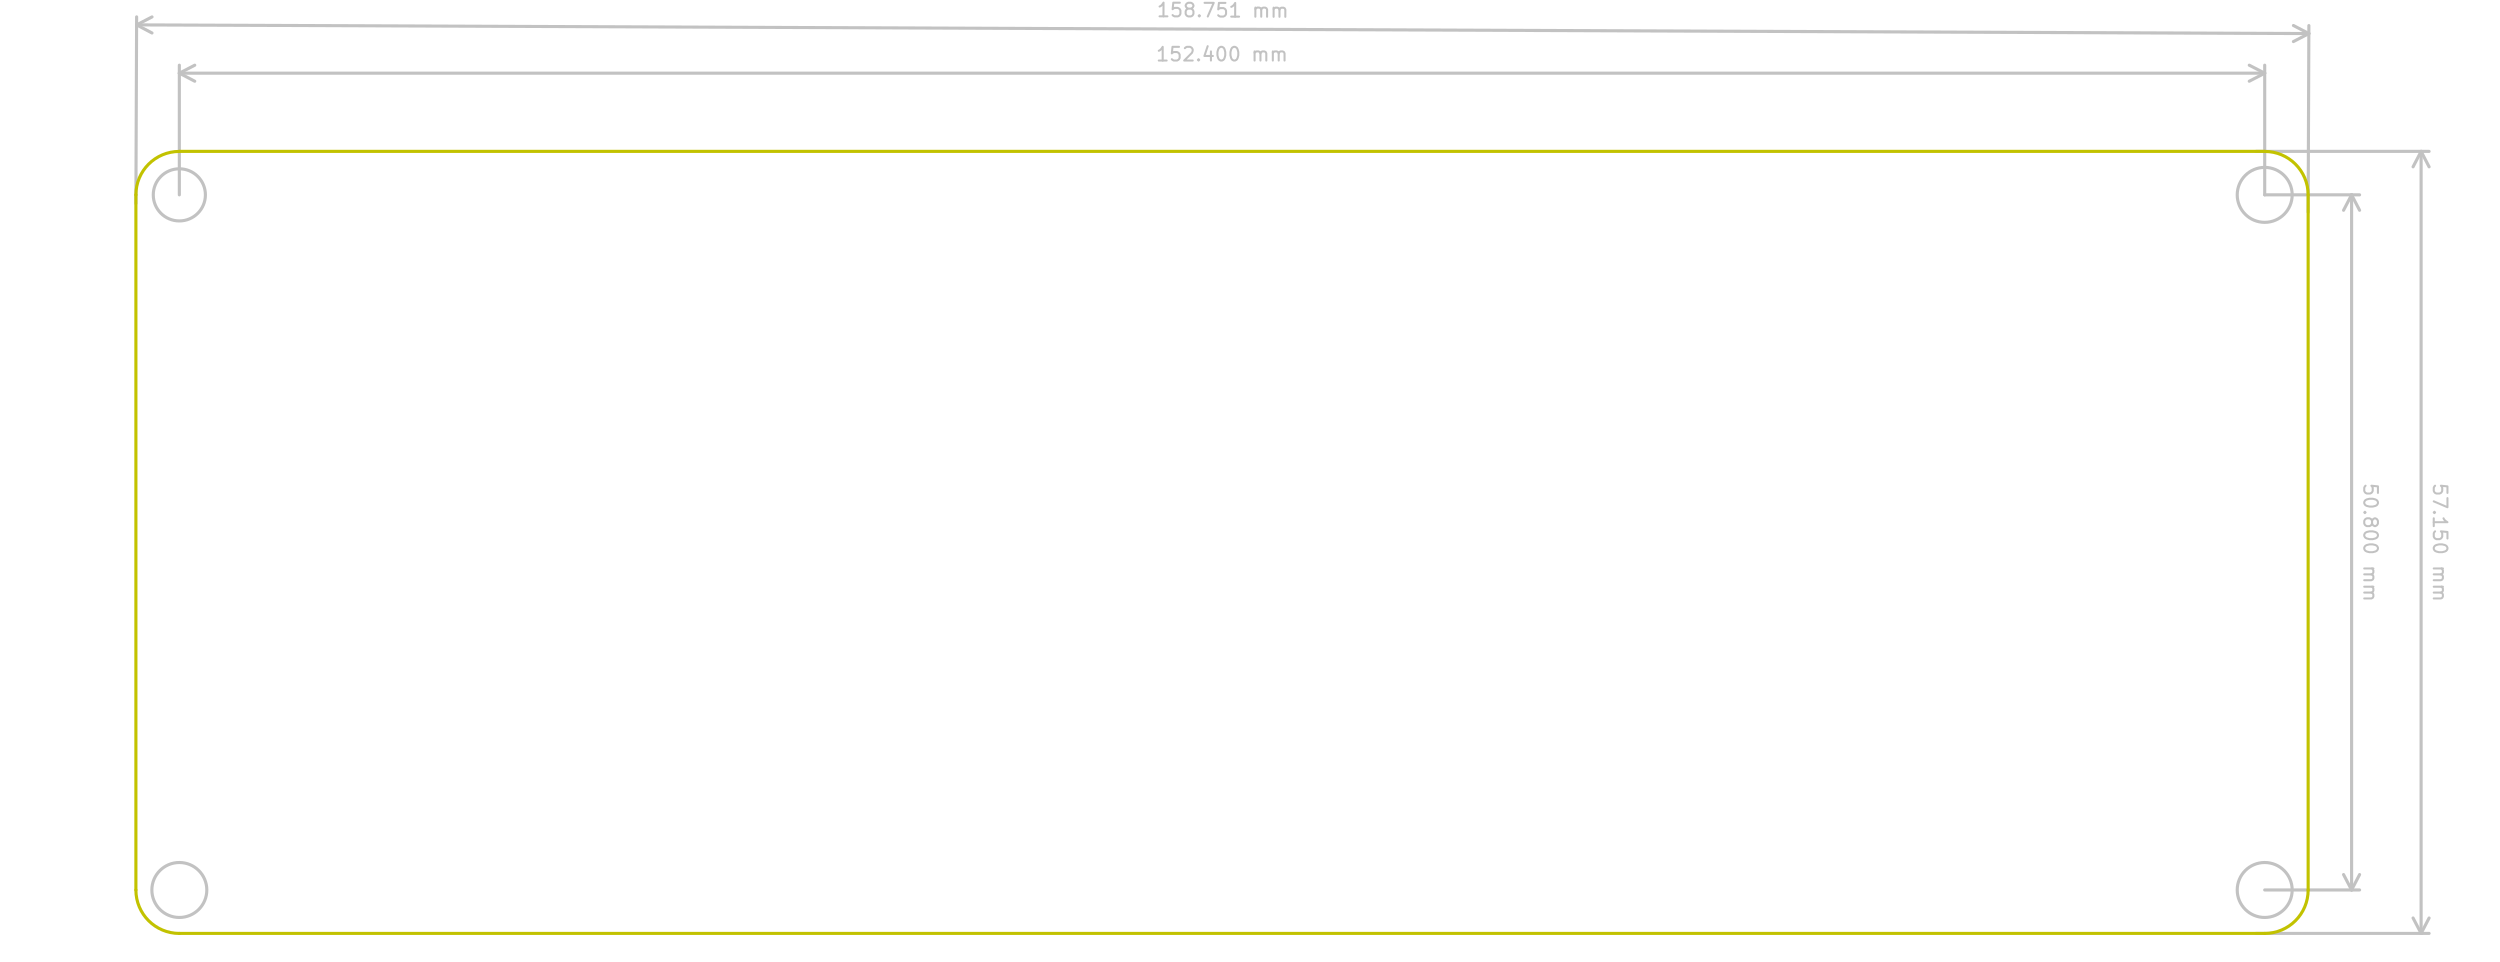
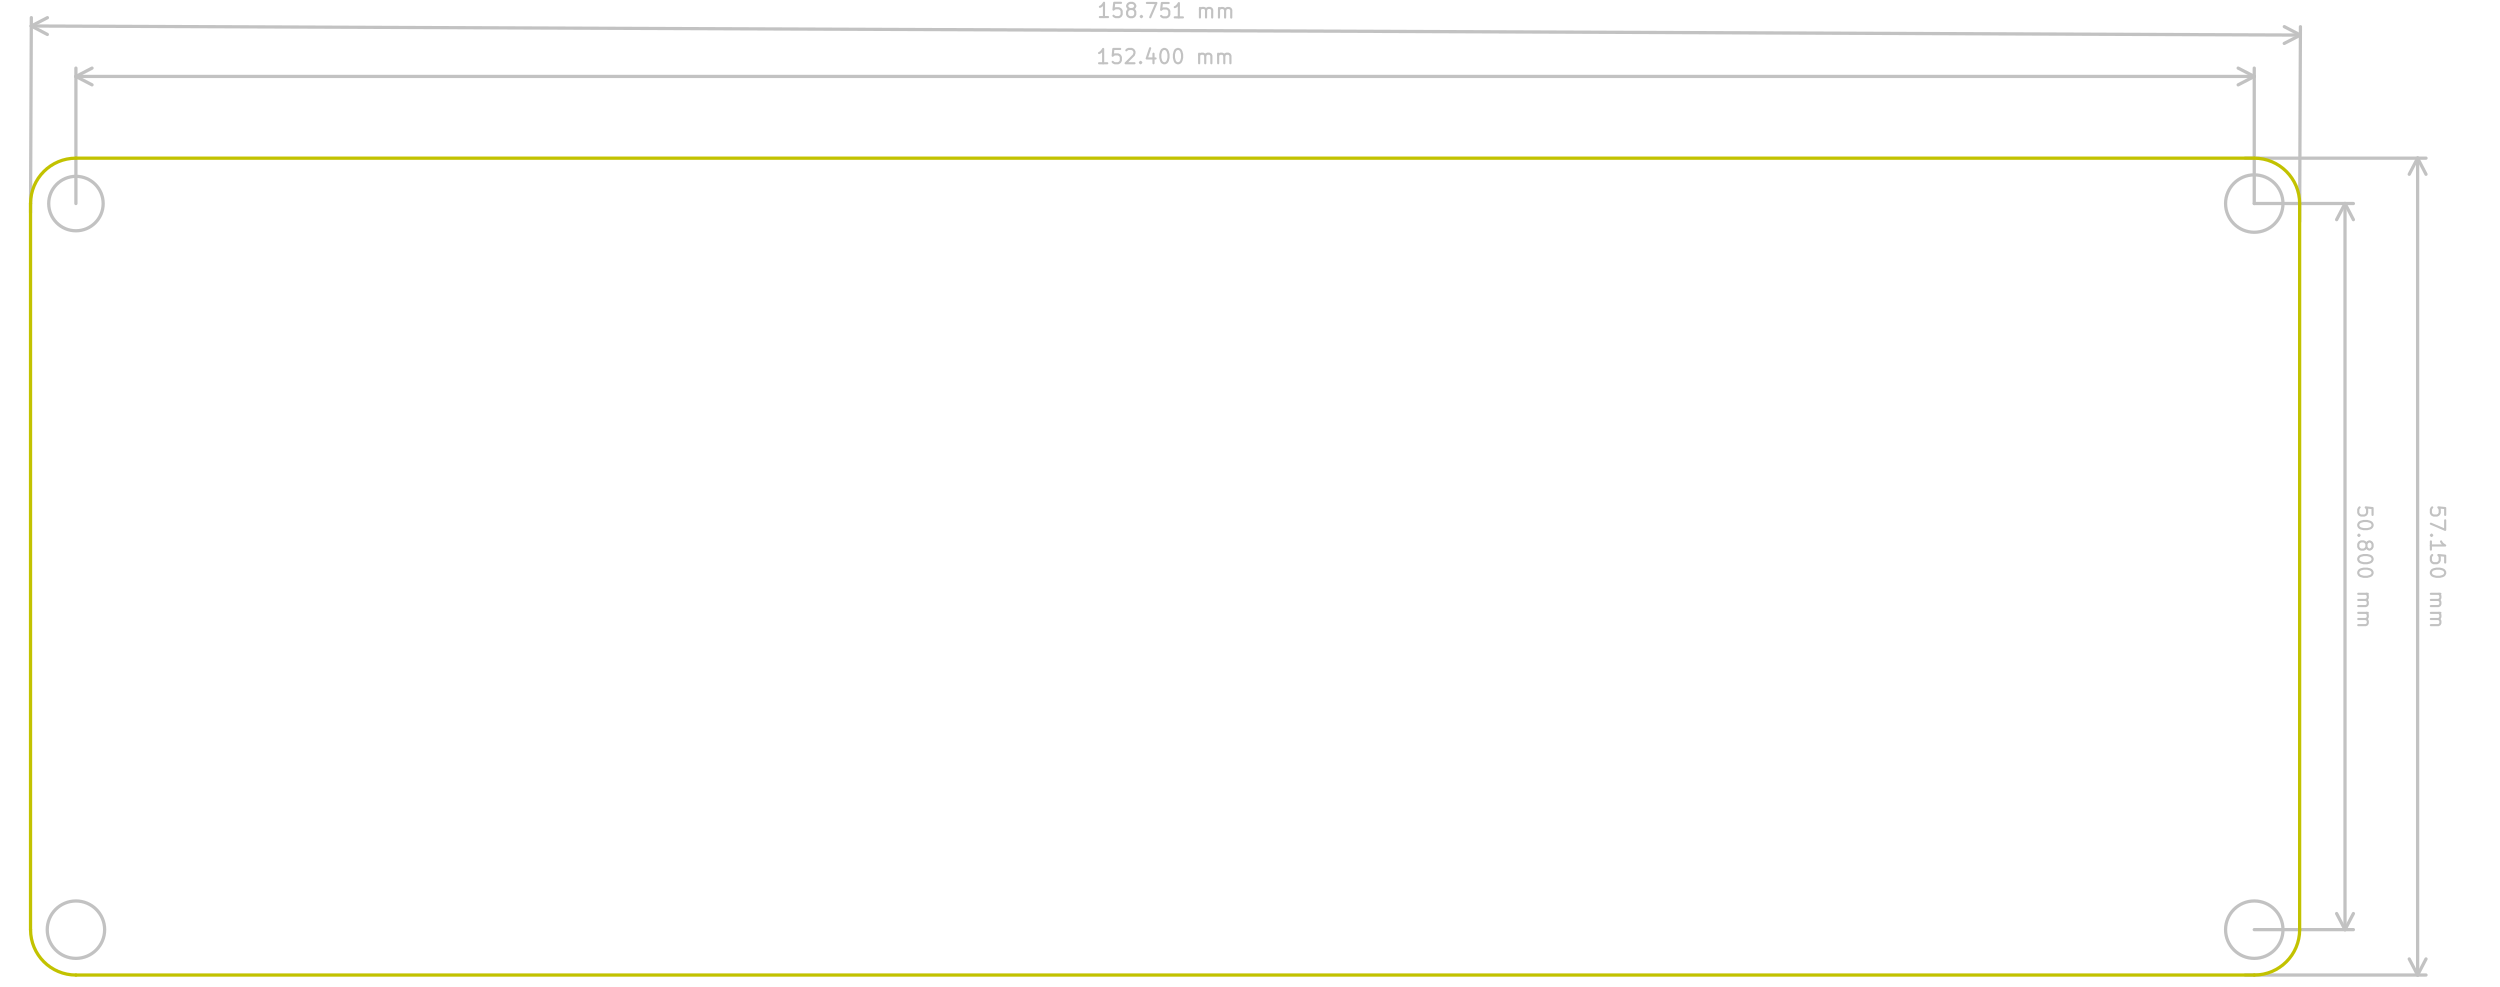
- <svg xmlns="http://www.w3.org/2000/svg" version="1.1" width="18.27cm" height="7.026cm" viewBox="0 0 71930 27660">
+ <svg xmlns="http://www.w3.org/2000/svg" version="1.1" width="17.49cm" height="6.899cm" viewBox="0 0 68860 27160">
  <g style="fill:#000000; fill-opacity:1;stroke:#000000; stroke-opacity:1; stroke-linecap:round; stroke-linejoin:round;" transform="translate(0 0) scale(1 1)">
</g>
  <g style="fill:#000000; fill-opacity:0.0;  stroke:#000000; stroke-width:-0; stroke-opacity:1;  stroke-linecap:round; stroke-linejoin:round;">
</g>
  <g style="fill:#C2C2C2; fill-opacity:0.0;  stroke:#C2C2C2; stroke-width:-0; stroke-opacity:1;  stroke-linecap:round; stroke-linejoin:round;">
</g>
  <g style="fill:#C2C2C2; fill-opacity:0.0;  stroke:#C2C2C2; stroke-width:59.055; stroke-opacity:1;  stroke-linecap:round; stroke-linejoin:round;">
-     <g transform="rotate(-270 68202.8 15605.9)">
-       <text x="68202.8" y="15802.7" textLength="3477.07" font-size="524.934" lengthAdjust="spacingAndGlyphs" text-anchor="middle" opacity="0">50.800 mm</text>
+     <g transform="rotate(-270 65134.4 15605.9)">
+       <text x="65134.4" y="15802.7" textLength="3477.07" font-size="524.934" lengthAdjust="spacingAndGlyphs" text-anchor="middle" opacity="0">50.800 mm</text>
    </g>
-     <path d="M68418 14181 L68418 13993 L68230 13974 L68249 13993 L68268 14031 L68268 14124 L68249 14162 L68230 14181 L68193 14199 L68099 14199 L68062 14181 L68043 14162 L68024 14124 L68024 14031 L68043 13993 L68062 13974 " />
-     <path d="M68418 14443 L68418 14481 L68399 14518 L68380 14537 L68343 14556 L68268 14574 L68174 14574 L68099 14556 L68062 14537 L68043 14518 L68024 14481 L68024 14443 L68043 14406 L68062 14387 L68099 14368 L68174 14349 L68268 14349 L68343 14368 L68380 14387 L68399 14406 L68418 14443 " />
-     <path d="M68062 14743 L68043 14762 L68024 14743 L68043 14724 L68062 14743 L68024 14743 " />
-     <path d="M68249 14987 L68268 14949 L68287 14930 L68324 14912 L68343 14912 L68380 14930 L68399 14949 L68418 14987 L68418 15062 L68399 15099 L68380 15118 L68343 15137 L68324 15137 L68287 15118 L68268 15099 L68249 15062 L68249 14987 L68230 14949 L68212 14930 L68174 14912 L68099 14912 L68062 14930 L68043 14949 L68024 14987 L68024 15062 L68043 15099 L68062 15118 L68099 15137 L68174 15137 L68212 15118 L68230 15099 L68249 15062 " />
-     <path d="M68418 15380 L68418 15418 L68399 15455 L68380 15474 L68343 15493 L68268 15512 L68174 15512 L68099 15493 L68062 15474 L68043 15455 L68024 15418 L68024 15380 L68043 15343 L68062 15324 L68099 15305 L68174 15287 L68268 15287 L68343 15305 L68380 15324 L68399 15343 L68418 15380 " />
-     <path d="M68418 15755 L68418 15793 L68399 15830 L68380 15849 L68343 15868 L68268 15887 L68174 15887 L68099 15868 L68062 15849 L68043 15830 L68024 15793 L68024 15755 L68043 15718 L68062 15699 L68099 15680 L68174 15662 L68268 15662 L68343 15680 L68380 15699 L68399 15718 L68418 15755 " />
-     <path d="M68024 16355 L68287 16355 " />
-     <path d="M68249 16355 L68268 16374 L68287 16412 L68287 16468 L68268 16505 L68230 16524 L68024 16524 " />
-     <path d="M68230 16524 L68268 16543 L68287 16580 L68287 16637 L68268 16674 L68230 16693 L68024 16693 " />
-     <path d="M68024 16880 L68287 16880 " />
-     <path d="M68249 16880 L68268 16899 L68287 16936 L68287 16993 L68268 17030 L68230 17049 L68024 17049 " />
-     <path d="M68230 17049 L68268 17068 L68287 17105 L68287 17161 L68268 17199 L68230 17218 L68024 17218 " />
+     <path d="M65350 14181 L65350 13993 L65162 13974 L65181 13993 L65200 14031 L65200 14124 L65181 14162 L65162 14181 L65125 14199 L65031 14199 L64993 14181 L64975 14162 L64956 14124 L64956 14031 L64975 13993 L64993 13974 " />
+     <path d="M65350 14443 L65350 14481 L65331 14518 L65312 14537 L65275 14556 L65200 14574 L65106 14574 L65031 14556 L64993 14537 L64975 14518 L64956 14481 L64956 14443 L64975 14406 L64993 14387 L65031 14368 L65106 14349 L65200 14349 L65275 14368 L65312 14387 L65331 14406 L65350 14443 " />
+     <path d="M64993 14743 L64975 14762 L64956 14743 L64975 14724 L64993 14743 L64956 14743 " />
+     <path d="M65181 14987 L65200 14949 L65218 14930 L65256 14912 L65275 14912 L65312 14930 L65331 14949 L65350 14987 L65350 15062 L65331 15099 L65312 15118 L65275 15137 L65256 15137 L65218 15118 L65200 15099 L65181 15062 L65181 14987 L65162 14949 L65143 14930 L65106 14912 L65031 14912 L64993 14930 L64975 14949 L64956 14987 L64956 15062 L64975 15099 L64993 15118 L65031 15137 L65106 15137 L65143 15118 L65162 15099 L65181 15062 " />
+     <path d="M65350 15380 L65350 15418 L65331 15455 L65312 15474 L65275 15493 L65200 15512 L65106 15512 L65031 15493 L64993 15474 L64975 15455 L64956 15418 L64956 15380 L64975 15343 L64993 15324 L65031 15305 L65106 15287 L65200 15287 L65275 15305 L65312 15324 L65331 15343 L65350 15380 " />
+     <path d="M65350 15755 L65350 15793 L65331 15830 L65312 15849 L65275 15868 L65200 15887 L65106 15887 L65031 15868 L64993 15849 L64975 15830 L64956 15793 L64956 15755 L64975 15718 L64993 15699 L65031 15680 L65106 15662 L65200 15662 L65275 15680 L65312 15699 L65331 15718 L65350 15755 " />
+     <path d="M64956 16355 L65218 16355 " />
+     <path d="M65181 16355 L65200 16374 L65218 16412 L65218 16468 L65200 16505 L65162 16524 L64956 16524 " />
+     <path d="M65162 16524 L65200 16543 L65218 16580 L65218 16637 L65200 16674 L65162 16693 L64956 16693 " />
+     <path d="M64956 16880 L65218 16880 " />
+     <path d="M65181 16880 L65200 16899 L65218 16936 L65218 16993 L65200 17030 L65162 17049 L64956 17049 " />
+     <path d="M65162 17049 L65200 17068 L65218 17105 L65218 17161 L65200 17199 L65162 17218 L64956 17218 " />
  </g>
  <g style="fill:#C2C2C2; fill-opacity:0.0;  stroke:#C2C2C2; stroke-width:90; stroke-opacity:1;  stroke-linecap:round; stroke-linejoin:round;">
-     <path d="M67660 5605 L67660 25605 " />
-     <path d="M65160 5605 L67890 5605 " />
-     <path d="M65160 25605 L67890 25605 " />
-     <path d="M67660 25605 L67429 25162 " />
-     <path d="M67660 25605 L67890 25162 " />
-     <path d="M67660 5605 L67429 6049 " />
-     <path d="M67660 5605 L67890 6049 " />
+     <path d="M64591 5605 L64591 25605 " />
+     <path d="M62091 5605 L64822 5605 " />
+     <path d="M62091 25605 L64822 25605 " />
+     <path d="M64591 25605 L64360 25162 " />
+     <path d="M64591 25605 L64822 25162 " />
+     <path d="M64591 5605 L64360 6049 " />
+     <path d="M64591 5605 L64822 6049 " />
  </g>
  <g style="fill:#C2C2C2; fill-opacity:0.0;  stroke:#C2C2C2; stroke-width:59.055; stroke-opacity:1;  stroke-linecap:round; stroke-linejoin:round;">
-     <g transform="rotate(-270 70202.8 15605.9)">
-       <text x="70202.8" y="15802.7" textLength="3488.85" font-size="524.934" lengthAdjust="spacingAndGlyphs" text-anchor="middle" opacity="0">57.150 mm</text>
+     <g transform="rotate(-270 67134.4 15605.9)">
+       <text x="67134.4" y="15802.7" textLength="3488.85" font-size="524.934" lengthAdjust="spacingAndGlyphs" text-anchor="middle" opacity="0">57.150 mm</text>
    </g>
-     <path d="M70418 14181 L70418 13993 L70230 13974 L70249 13993 L70268 14031 L70268 14124 L70249 14162 L70230 14181 L70193 14199 L70099 14199 L70062 14181 L70043 14162 L70024 14124 L70024 14031 L70043 13993 L70062 13974 " />
-     <path d="M70418 14331 L70418 14593 L70024 14424 " />
-     <path d="M70062 14743 L70043 14762 L70024 14743 L70043 14724 L70062 14743 L70024 14743 " />
-     <path d="M70024 15137 L70024 14912 " />
-     <path d="M70024 15024 L70418 15024 L70362 14987 L70324 14949 L70305 14912 " />
-     <path d="M70418 15493 L70418 15305 L70230 15287 L70249 15305 L70268 15343 L70268 15437 L70249 15474 L70230 15493 L70193 15512 L70099 15512 L70062 15493 L70043 15474 L70024 15437 L70024 15343 L70043 15305 L70062 15287 " />
-     <path d="M70418 15755 L70418 15793 L70399 15830 L70380 15849 L70343 15868 L70268 15887 L70174 15887 L70099 15868 L70062 15849 L70043 15830 L70024 15793 L70024 15755 L70043 15718 L70062 15699 L70099 15680 L70174 15662 L70268 15662 L70343 15680 L70380 15699 L70399 15718 L70418 15755 " />
-     <path d="M70024 16355 L70287 16355 " />
-     <path d="M70249 16355 L70268 16374 L70287 16412 L70287 16468 L70268 16505 L70230 16524 L70024 16524 " />
-     <path d="M70230 16524 L70268 16543 L70287 16580 L70287 16637 L70268 16674 L70230 16693 L70024 16693 " />
-     <path d="M70024 16880 L70287 16880 " />
-     <path d="M70249 16880 L70268 16899 L70287 16936 L70287 16993 L70268 17030 L70230 17049 L70024 17049 " />
-     <path d="M70230 17049 L70268 17068 L70287 17105 L70287 17161 L70268 17199 L70230 17218 L70024 17218 " />
+     <path d="M67350 14181 L67350 13993 L67162 13974 L67181 13993 L67200 14031 L67200 14124 L67181 14162 L67162 14181 L67125 14199 L67031 14199 L66993 14181 L66975 14162 L66956 14124 L66956 14031 L66975 13993 L66993 13974 " />
+     <path d="M67350 14331 L67350 14593 L66956 14424 " />
+     <path d="M66993 14743 L66975 14762 L66956 14743 L66975 14724 L66993 14743 L66956 14743 " />
+     <path d="M66956 15137 L66956 14912 " />
+     <path d="M66956 15024 L67350 15024 L67293 14987 L67256 14949 L67237 14912 " />
+     <path d="M67350 15493 L67350 15305 L67162 15287 L67181 15305 L67200 15343 L67200 15437 L67181 15474 L67162 15493 L67125 15512 L67031 15512 L66993 15493 L66975 15474 L66956 15437 L66956 15343 L66975 15305 L66993 15287 " />
+     <path d="M67350 15755 L67350 15793 L67331 15830 L67312 15849 L67275 15868 L67200 15887 L67106 15887 L67031 15868 L66993 15849 L66975 15830 L66956 15793 L66956 15755 L66975 15718 L66993 15699 L67031 15680 L67106 15662 L67200 15662 L67275 15680 L67312 15699 L67331 15718 L67350 15755 " />
+     <path d="M66956 16355 L67218 16355 " />
+     <path d="M67181 16355 L67200 16374 L67218 16412 L67218 16468 L67200 16505 L67162 16524 L66956 16524 " />
+     <path d="M67162 16524 L67200 16543 L67218 16580 L67218 16637 L67200 16674 L67162 16693 L66956 16693 " />
+     <path d="M66956 16880 L67218 16880 " />
+     <path d="M67181 16880 L67200 16899 L67218 16936 L67218 16993 L67200 17030 L67162 17049 L66956 17049 " />
+     <path d="M67162 17049 L67200 17068 L67218 17105 L67218 17161 L67200 17199 L67162 17218 L66956 17218 " />
  </g>
  <g style="fill:#C2C2C2; fill-opacity:0.0;  stroke:#C2C2C2; stroke-width:90; stroke-opacity:1;  stroke-linecap:round; stroke-linejoin:round;">
-     <path d="M69660 4355 L69660 26855 " />
-     <path d="M64910 4355 L69890 4355 " />
-     <path d="M64910 26855 L69890 26855 " />
-     <path d="M69660 26855 L69429 26412 " />
-     <path d="M69660 26855 L69890 26412 " />
-     <path d="M69660 4355 L69429 4799 " />
-     <path d="M69660 4355 L69890 4799 " />
-     <circle cx="5160" cy="25605.9" r="790.569" />
-     <circle cx="65160" cy="25605.9" r="790.569" />
-     <circle cx="65160" cy="5605.9" r="790.569" />
-     <circle cx="5160" cy="5605.9" r="750" />
+     <path d="M66591 4355 L66591 26855 " />
+     <path d="M61841 4355 L66822 4355 " />
+     <path d="M61841 26855 L66822 26855 " />
+     <path d="M66591 26855 L66360 26412 " />
+     <path d="M66591 26855 L66822 26412 " />
+     <path d="M66591 4355 L66360 4799 " />
+     <path d="M66591 4355 L66822 4799 " />
+     <circle cx="2091.67" cy="25605.9" r="790.569" />
+     <circle cx="62091.7" cy="25605.9" r="790.569" />
+     <circle cx="62091.7" cy="5605.9" r="790.569" />
+     <circle cx="2091.67" cy="5605.9" r="750" />
  </g>
  <g style="fill:#C2C2C2; fill-opacity:0.0;  stroke:#C2C2C2; stroke-width:59.055; stroke-opacity:1;  stroke-linecap:round; stroke-linejoin:round;">
-     <text x="35160" y="1759.99" textLength="3863.8" font-size="524.934" lengthAdjust="spacingAndGlyphs" text-anchor="middle" opacity="0">152.400 mm</text>
-     <path d="M33566 1741 L33341 1741 " />
-     <path d="M33453 1741 L33453 1347 L33416 1403 L33378 1441 L33341 1460 " />
-     <path d="M33922 1347 L33735 1347 L33716 1535 L33735 1516 L33772 1497 L33866 1497 L33903 1516 L33922 1535 L33941 1572 L33941 1666 L33922 1703 L33903 1722 L33866 1741 L33772 1741 L33735 1722 L33716 1703 " />
-     <path d="M34091 1385 L34110 1366 L34147 1347 L34241 1347 L34278 1366 L34297 1385 L34316 1422 L34316 1460 L34297 1516 L34072 1741 L34316 1741 " />
-     <path d="M34485 1703 L34503 1722 L34485 1741 L34466 1722 L34485 1703 L34485 1741 " />
-     <path d="M34841 1478 L34841 1741 " />
-     <path d="M34747 1328 L34653 1610 L34897 1610 " />
-     <path d="M35122 1347 L35160 1347 L35197 1366 L35216 1385 L35234 1422 L35253 1497 L35253 1591 L35234 1666 L35216 1703 L35197 1722 L35160 1741 L35122 1741 L35085 1722 L35066 1703 L35047 1666 L35028 1591 L35028 1497 L35047 1422 L35066 1385 L35085 1366 L35122 1347 " />
-     <path d="M35497 1347 L35534 1347 L35572 1366 L35591 1385 L35609 1422 L35628 1497 L35628 1591 L35609 1666 L35591 1703 L35572 1722 L35534 1741 L35497 1741 L35459 1722 L35441 1703 L35422 1666 L35403 1591 L35403 1497 L35422 1422 L35441 1385 L35459 1366 L35497 1347 " />
-     <path d="M36097 1741 L36097 1478 " />
-     <path d="M36097 1516 L36116 1497 L36153 1478 L36209 1478 L36247 1497 L36266 1535 L36266 1741 " />
-     <path d="M36266 1535 L36284 1497 L36322 1478 L36378 1478 L36416 1497 L36434 1535 L36434 1741 " />
-     <path d="M36622 1741 L36622 1478 " />
-     <path d="M36622 1516 L36641 1497 L36678 1478 L36734 1478 L36772 1497 L36791 1535 L36791 1741 " />
-     <path d="M36791 1535 L36809 1497 L36847 1478 L36903 1478 L36941 1497 L36959 1535 L36959 1741 " />
+     <text x="32091.7" y="1759.99" textLength="3863.8" font-size="524.934" lengthAdjust="spacingAndGlyphs" text-anchor="middle" opacity="0">152.400 mm</text>
+     <path d="M30498 1741 L30273 1741 " />
+     <path d="M30385 1741 L30385 1347 L30348 1403 L30310 1441 L30273 1460 " />
+     <path d="M30854 1347 L30666 1347 L30648 1535 L30666 1516 L30704 1497 L30798 1497 L30835 1516 L30854 1535 L30873 1572 L30873 1666 L30854 1703 L30835 1722 L30798 1741 L30704 1741 L30666 1722 L30648 1703 " />
+     <path d="M31023 1385 L31041 1366 L31079 1347 L31173 1347 L31210 1366 L31229 1385 L31248 1422 L31248 1460 L31229 1516 L31004 1741 L31248 1741 " />
+     <path d="M31416 1703 L31435 1722 L31416 1741 L31398 1722 L31416 1703 L31416 1741 " />
+     <path d="M31772 1478 L31772 1741 " />
+     <path d="M31679 1328 L31585 1610 L31829 1610 " />
+     <path d="M32054 1347 L32091 1347 L32129 1366 L32147 1385 L32166 1422 L32185 1497 L32185 1591 L32166 1666 L32147 1703 L32129 1722 L32091 1741 L32054 1741 L32016 1722 L31997 1703 L31979 1666 L31960 1591 L31960 1497 L31979 1422 L31997 1385 L32016 1366 L32054 1347 " />
+     <path d="M32429 1347 L32466 1347 L32504 1366 L32522 1385 L32541 1422 L32560 1497 L32560 1591 L32541 1666 L32522 1703 L32504 1722 L32466 1741 L32429 1741 L32391 1722 L32372 1703 L32354 1666 L32335 1591 L32335 1497 L32354 1422 L32372 1385 L32391 1366 L32429 1347 " />
+     <path d="M33029 1741 L33029 1478 " />
+     <path d="M33029 1516 L33047 1497 L33085 1478 L33141 1478 L33179 1497 L33197 1535 L33197 1741 " />
+     <path d="M33197 1535 L33216 1497 L33254 1478 L33310 1478 L33347 1497 L33366 1535 L33366 1741 " />
+     <path d="M33553 1741 L33553 1478 " />
+     <path d="M33553 1516 L33572 1497 L33610 1478 L33666 1478 L33703 1497 L33722 1535 L33722 1741 " />
+     <path d="M33722 1535 L33741 1497 L33778 1478 L33835 1478 L33872 1497 L33891 1535 L33891 1741 " />
  </g>
  <g style="fill:#C2C2C2; fill-opacity:0.0;  stroke:#C2C2C2; stroke-width:90; stroke-opacity:1;  stroke-linecap:round; stroke-linejoin:round;">
-     <path d="M5160 2105 L65160 2105 " />
-     <path d="M5160 5605 L5160 1875 " />
-     <path d="M65160 5605 L65160 1875 " />
-     <path d="M65160 2105 L64716 2336 " />
-     <path d="M65160 2105 L64716 1875 " />
-     <path d="M5160 2105 L5603 2336 " />
-     <path d="M5160 2105 L5603 1875 " />
+     <path d="M2091 2105 L62091 2105 " />
+     <path d="M2091 5605 L2091 1875 " />
+     <path d="M62091 5605 L62091 1875 " />
+     <path d="M62091 2105 L61648 2336 " />
+     <path d="M62091 2105 L61648 1875 " />
+     <path d="M2091 2105 L2535 2336 " />
+     <path d="M2091 2105 L2535 1875 " />
  </g>
  <g style="fill:#C2C2C2; fill-opacity:0.0;  stroke:#C2C2C2; stroke-width:59.055; stroke-opacity:1;  stroke-linecap:round; stroke-linejoin:round;">
-     <g transform="rotate(-359.771 35182.7 298.228)">
-       <text x="35182.7" y="495.079" textLength="3863.8" font-size="524.934" lengthAdjust="spacingAndGlyphs" text-anchor="middle" opacity="0">158.751 mm</text>
+     <g transform="rotate(-359.771 32114.4 298.228)">
+       <text x="32114.4" y="495.079" textLength="3863.8" font-size="524.934" lengthAdjust="spacingAndGlyphs" text-anchor="middle" opacity="0">158.751 mm</text>
    </g>
-     <path d="M33588 469 L33363 469 " />
-     <path d="M33475 469 L33477 75 L33439 131 L33402 169 L33364 187 " />
-     <path d="M33946 77 L33758 76 L33739 264 L33758 245 L33795 227 L33889 227 L33926 246 L33945 265 L33964 302 L33963 396 L33944 433 L33926 452 L33888 471 L33794 470 L33757 451 L33738 433 " />
-     <path d="M34189 247 L34151 228 L34133 209 L34114 172 L34114 153 L34133 115 L34152 97 L34189 78 L34264 78 L34302 97 L34321 116 L34339 154 L34339 172 L34320 210 L34301 229 L34264 247 L34189 247 L34151 265 L34132 284 L34114 322 L34113 397 L34132 434 L34150 453 L34188 472 L34263 472 L34300 454 L34319 435 L34338 397 L34338 322 L34320 285 L34301 266 L34264 247 " />
-     <path d="M34507 436 L34525 454 L34507 473 L34488 454 L34507 436 L34507 473 " />
-     <path d="M34658 80 L34921 81 L34750 474 " />
-     <path d="M35258 82 L35071 82 L35051 269 L35070 250 L35108 232 L35201 232 L35239 251 L35257 270 L35276 307 L35276 401 L35257 439 L35238 457 L35200 476 L35107 476 L35069 457 L35050 438 " />
-     <path d="M35650 478 L35425 477 " />
-     <path d="M35538 477 L35539 84 L35502 140 L35464 177 L35426 196 " />
-     <path d="M36119 480 L36120 217 " />
-     <path d="M36120 255 L36139 236 L36176 217 L36232 218 L36270 236 L36288 274 L36288 480 " />
-     <path d="M36288 274 L36307 237 L36345 218 L36401 218 L36439 237 L36457 275 L36456 481 " />
-     <path d="M36644 482 L36645 219 " />
-     <path d="M36645 257 L36664 238 L36701 219 L36757 220 L36795 239 L36813 276 L36813 482 " />
-     <path d="M36813 276 L36832 239 L36870 220 L36926 220 L36964 239 L36982 277 L36981 483 " />
+     <path d="M30520 469 L30295 469 " />
+     <path d="M30407 469 L30409 75 L30371 131 L30333 169 L30296 187 " />
+     <path d="M30877 77 L30690 76 L30670 264 L30689 245 L30727 227 L30821 227 L30858 246 L30877 265 L30895 302 L30895 396 L30876 433 L30857 452 L30820 471 L30726 470 L30688 451 L30670 433 " />
+     <path d="M31120 247 L31083 228 L31064 209 L31046 172 L31046 153 L31065 115 L31084 97 L31121 78 L31196 78 L31234 97 L31252 116 L31271 154 L31271 172 L31252 210 L31233 229 L31195 247 L31120 247 L31083 265 L31064 284 L31045 322 L31045 397 L31063 434 L31082 453 L31120 472 L31195 472 L31232 454 L31251 435 L31270 397 L31270 322 L31252 285 L31233 266 L31195 247 " />
+     <path d="M31438 436 L31457 454 L31438 473 L31420 454 L31438 436 L31438 473 " />
+     <path d="M31590 80 L31852 81 L31682 474 " />
+     <path d="M32190 82 L32002 82 L31983 269 L32002 250 L32039 232 L32133 232 L32170 251 L32189 270 L32208 307 L32207 401 L32188 439 L32170 457 L32132 476 L32038 476 L32001 457 L31982 438 " />
+     <path d="M32582 478 L32357 477 " />
+     <path d="M32469 477 L32471 84 L32433 140 L32396 177 L32358 196 " />
+     <path d="M33051 480 L33052 217 " />
+     <path d="M33051 255 L33070 236 L33108 217 L33164 218 L33202 236 L33220 274 L33219 480 " />
+     <path d="M33220 274 L33239 237 L33277 218 L33333 218 L33370 237 L33389 275 L33388 481 " />
+     <path d="M33575 482 L33577 219 " />
+     <path d="M33576 257 L33595 238 L33633 219 L33689 220 L33726 239 L33745 276 L33744 482 " />
+     <path d="M33745 276 L33764 239 L33802 220 L33858 220 L33895 239 L33914 277 L33913 483 " />
  </g>
  <g style="fill:#C2C2C2; fill-opacity:0.0;  stroke:#C2C2C2; stroke-width:90; stroke-opacity:1;  stroke-linecap:round; stroke-linejoin:round;">
-     <path d="M3930 715 L66430 965 " />
-     <path d="M3910 5855 L3931 485 " />
-     <path d="M66410 6105 L66431 735 " />
-     <path d="M66430 965 L65986 1195 " />
-     <path d="M66430 965 L65987 733 " />
-     <path d="M3930 715 L4373 948 " />
-     <path d="M3930 715 L4374 486 " />
+     <path d="M862 715 L63362 965 " />
+     <path d="M841 5855 L863 485 " />
+     <path d="M63341 6105 L63363 735 " />
+     <path d="M63362 965 L62917 1195 " />
+     <path d="M63362 965 L62919 733 " />
+     <path d="M862 715 L1304 948 " />
+     <path d="M862 715 L1306 486 " />
+     <g>
+ </g>
+     <g>
+ </g>
+     <g>
+ </g>
+     <g>
+ </g>
+     <g>
+ </g>
+     <g>
+ </g>
+     <g>
+ </g>
+     <g>
+ </g>
+     <g>
+ </g>
+     <g>
+ </g>
+     <g>
+ </g>
+     <g>
+ </g>
+     <g>
+ </g>
+     <g>
+ </g>
+     <g>
+ </g>
+     <g>
+ </g>
+     <g>
+ </g>
+     <g>
+ </g>
+     <g>
+ </g>
+     <g>
+ </g>
+     <g>
+ </g>
+     <g>
+ </g>
+     <g>
+ </g>
+     <g>
+ </g>
+     <g>
+ </g>
+     <g>
+ </g>
+     <g>
+ </g>
+     <g>
+ </g>
+     <g>
+ </g>
+     <g>
+ </g>
+     <g>
+ </g>
+     <g>
+ </g>
+     <g>
+ </g>
+     <g>
+ </g>
+     <g>
+ </g>
+     <g>
+ </g>
+     <g>
+ </g>
+     <g>
+ </g>
+     <g>
+ </g>
+     <g>
+ </g>
+     <g>
+ </g>
+     <g>
+ </g>
+     <g>
+ </g>
+     <g>
+ </g>
+     <g>
+ </g>
+     <g>
+ </g>
+     <g>
+ </g>
+     <g>
+ </g>
+     <g>
+ </g>
+     <g>
+ </g>
+     <g>
+ </g>
+     <g>
+ </g>
+     <g>
+ </g>
+     <g>
+ </g>
+     <g>
+ </g>
+     <g>
+ </g>
+     <g>
+ </g>
+     <g>
+ </g>
+     <g>
+ </g>
+     <g>
+ </g>
+     <g>
+ </g>
+     <g>
+ </g>
+     <g>
+ </g>
+     <g>
+ </g>
    <g>
</g>
    <g>
</g>
    <g>
</g>
    <g>
</g>
    <g>
</g>
    <g>
</g>
    <g>
</g>
    <g>
</g>
    <g>
</g>
    <g>
</g>
    <g>
</g>
    <g>
</g>
    <g>
</g>
    <g>
</g>
    <g>
</g>
    <g>
</g>
    <g>
</g>
    <g>
</g>
    <g>
</g>
    <g>
</g>
    <g>
</g>
    <g>
</g>
    <g>
</g>
    <g>
</g>
    <g>
</g>
    <g>
</g>
    <g>
</g>
    <g>
</g>
    <g>
</g>
    <g>
</g>
    <g>
</g>
    <g>
</g>
    <g>
</g>
    <g>
</g>
    <g>
</g>
    <g>
</g>
    <g>
</g>
    <g>
</g>
    <g>
</g>
    <g>
</g>
    <g>
</g>
    <g>
</g>
    <g>
</g>
    <g>
</g>
    <g>
</g>
    <g>
</g>
    <g>
</g>
    <g>
</g>
    <g>
</g>
    <g>
</g>
    <g>
</g>
    <g>
</g>
  </g>
  <g style="fill:#000000; fill-opacity:0.0;  stroke:#000000; stroke-width:90; stroke-opacity:1;  stroke-linecap:round; stroke-linejoin:round;">
</g>
  <g style="fill:#C2C200; fill-opacity:0.0;  stroke:#C2C200; stroke-width:90; stroke-opacity:1;  stroke-linecap:round; stroke-linejoin:round;">
-     <path d="M66410 5605.9 A1250 1250 0.0 0 0 65160 4355.9" />
-     <path d="M65160 26855.9 A1250 1250 0.0 0 0 66410 25605.9" />
-     <path d="M3910 25605.9 A1250 1250 0.0 0 0 5160 26855.9" />
-     <path d="M5160 4355.9 A1250 1250 0.0 0 0 3910 5605.9" />
-     <path d="M3910 25605 L3910 5605 " />
-     <path d="M65160 26855 L5160 26855 " />
-     <path d="M66410 5605 L66410 25605 " />
-     <path d="M5160 4355 L65160 4355 " />
+     <path d="M63341.7 5605.9 A1250 1250 0.0 0 0 62091.7 4355.9" />
+     <path d="M62091.7 26855.9 A1250 1250 0.0 0 0 63341.7 25605.9" />
+     <path d="M841.667 25605.9 A1250 1250 0.0 0 0 2091.67 26855.9" />
+     <path d="M2091.67 4355.9 A1250 1250 0.0 0 0 841.667 5605.9" />
+     <path d="M841 25605 L841 5605 " />
+     <path d="M62091 26855 L2091 26855 " />
+     <path d="M63341 5605 L63341 25605 " />
+     <path d="M2091 4355 L62091 4355 " />
+     <g>
+ </g>
+     <g>
+ </g>
+     <g>
+ </g>
+     <g>
+ </g>
+     <g>
+ </g>
+     <g>
+ </g>
+     <g>
+ </g>
+     <g>
+ </g>
+     <g>
+ </g>
+     <g>
+ </g>
+     <g>
+ </g>
+     <g>
+ </g>
+     <g>
+ </g>
+     <g>
+ </g>
+     <g>
+ </g>
+     <g>
+ </g>
+     <g>
+ </g>
+     <g>
+ </g>
+     <g>
+ </g>
+     <g>
+ </g>
+     <g>
+ </g>
+     <g>
+ </g>
+     <g>
+ </g>
+     <g>
+ </g>
+     <g>
+ </g>
+     <g>
+ </g>
+     <g>
+ </g>
+     <g>
+ </g>
+     <g>
+ </g>
+     <g>
+ </g>
+     <g>
+ </g>
+     <g>
+ </g>
+     <g>
+ </g>
+     <g>
+ </g>
+     <g>
+ </g>
+     <g>
+ </g>
+     <g>
+ </g>
+     <g>
+ </g>
+     <g>
+ </g>
+     <g>
+ </g>
+     <g>
+ </g>
+     <g>
+ </g>
+     <g>
+ </g>
+     <g>
+ </g>
+     <g>
+ </g>
+     <g>
+ </g>
+     <g>
+ </g>
+     <g>
+ </g>
+     <g>
+ </g>
+     <g>
+ </g>
+     <g>
+ </g>
+     <g>
+ </g>
+     <g>
+ </g>
+     <g>
+ </g>
+     <g>
+ </g>
+     <g>
+ </g>
+     <g>
+ </g>
+     <g>
+ </g>
+     <g>
+ </g>
+     <g>
+ </g>
+     <g>
+ </g>
+     <g>
+ </g>
+     <g>
+ </g>
+     <g>
+ </g>
    <g>
</g>
    <g>
</g>
    <g>
</g>
    <g>
</g>
    <g>
</g>
    <g>
</g>
    <g>
</g>
    <g>
</g>
    <g>
</g>
    <g>
</g>
    <g>
</g>
    <g>
</g>
    <g>
</g>
    <g>
</g>
    <g>
</g>
    <g>
</g>
    <g>
</g>
    <g>
</g>
    <g>
</g>
    <g>
</g>
    <g>
</g>
    <g>
</g>
    <g>
</g>
    <g>
</g>
    <g>
</g>
    <g>
</g>
    <g>
</g>
    <g>
</g>
    <g>
</g>
    <g>
</g>
    <g>
</g>
    <g>
</g>
    <g>
</g>
    <g>
</g>
    <g>
</g>
    <g>
</g>
    <g>
</g>
    <g>
</g>
    <g>
</g>
    <g>
</g>
    <g>
</g>
    <g>
</g>
    <g>
</g>
    <g>
</g>
    <g>
</g>
    <g>
</g>
    <g>
</g>
    <g>
</g>
    <g>
</g>
    <g>
</g>
    <g>
</g>
    <g>
</g>
  </g>
</svg>
